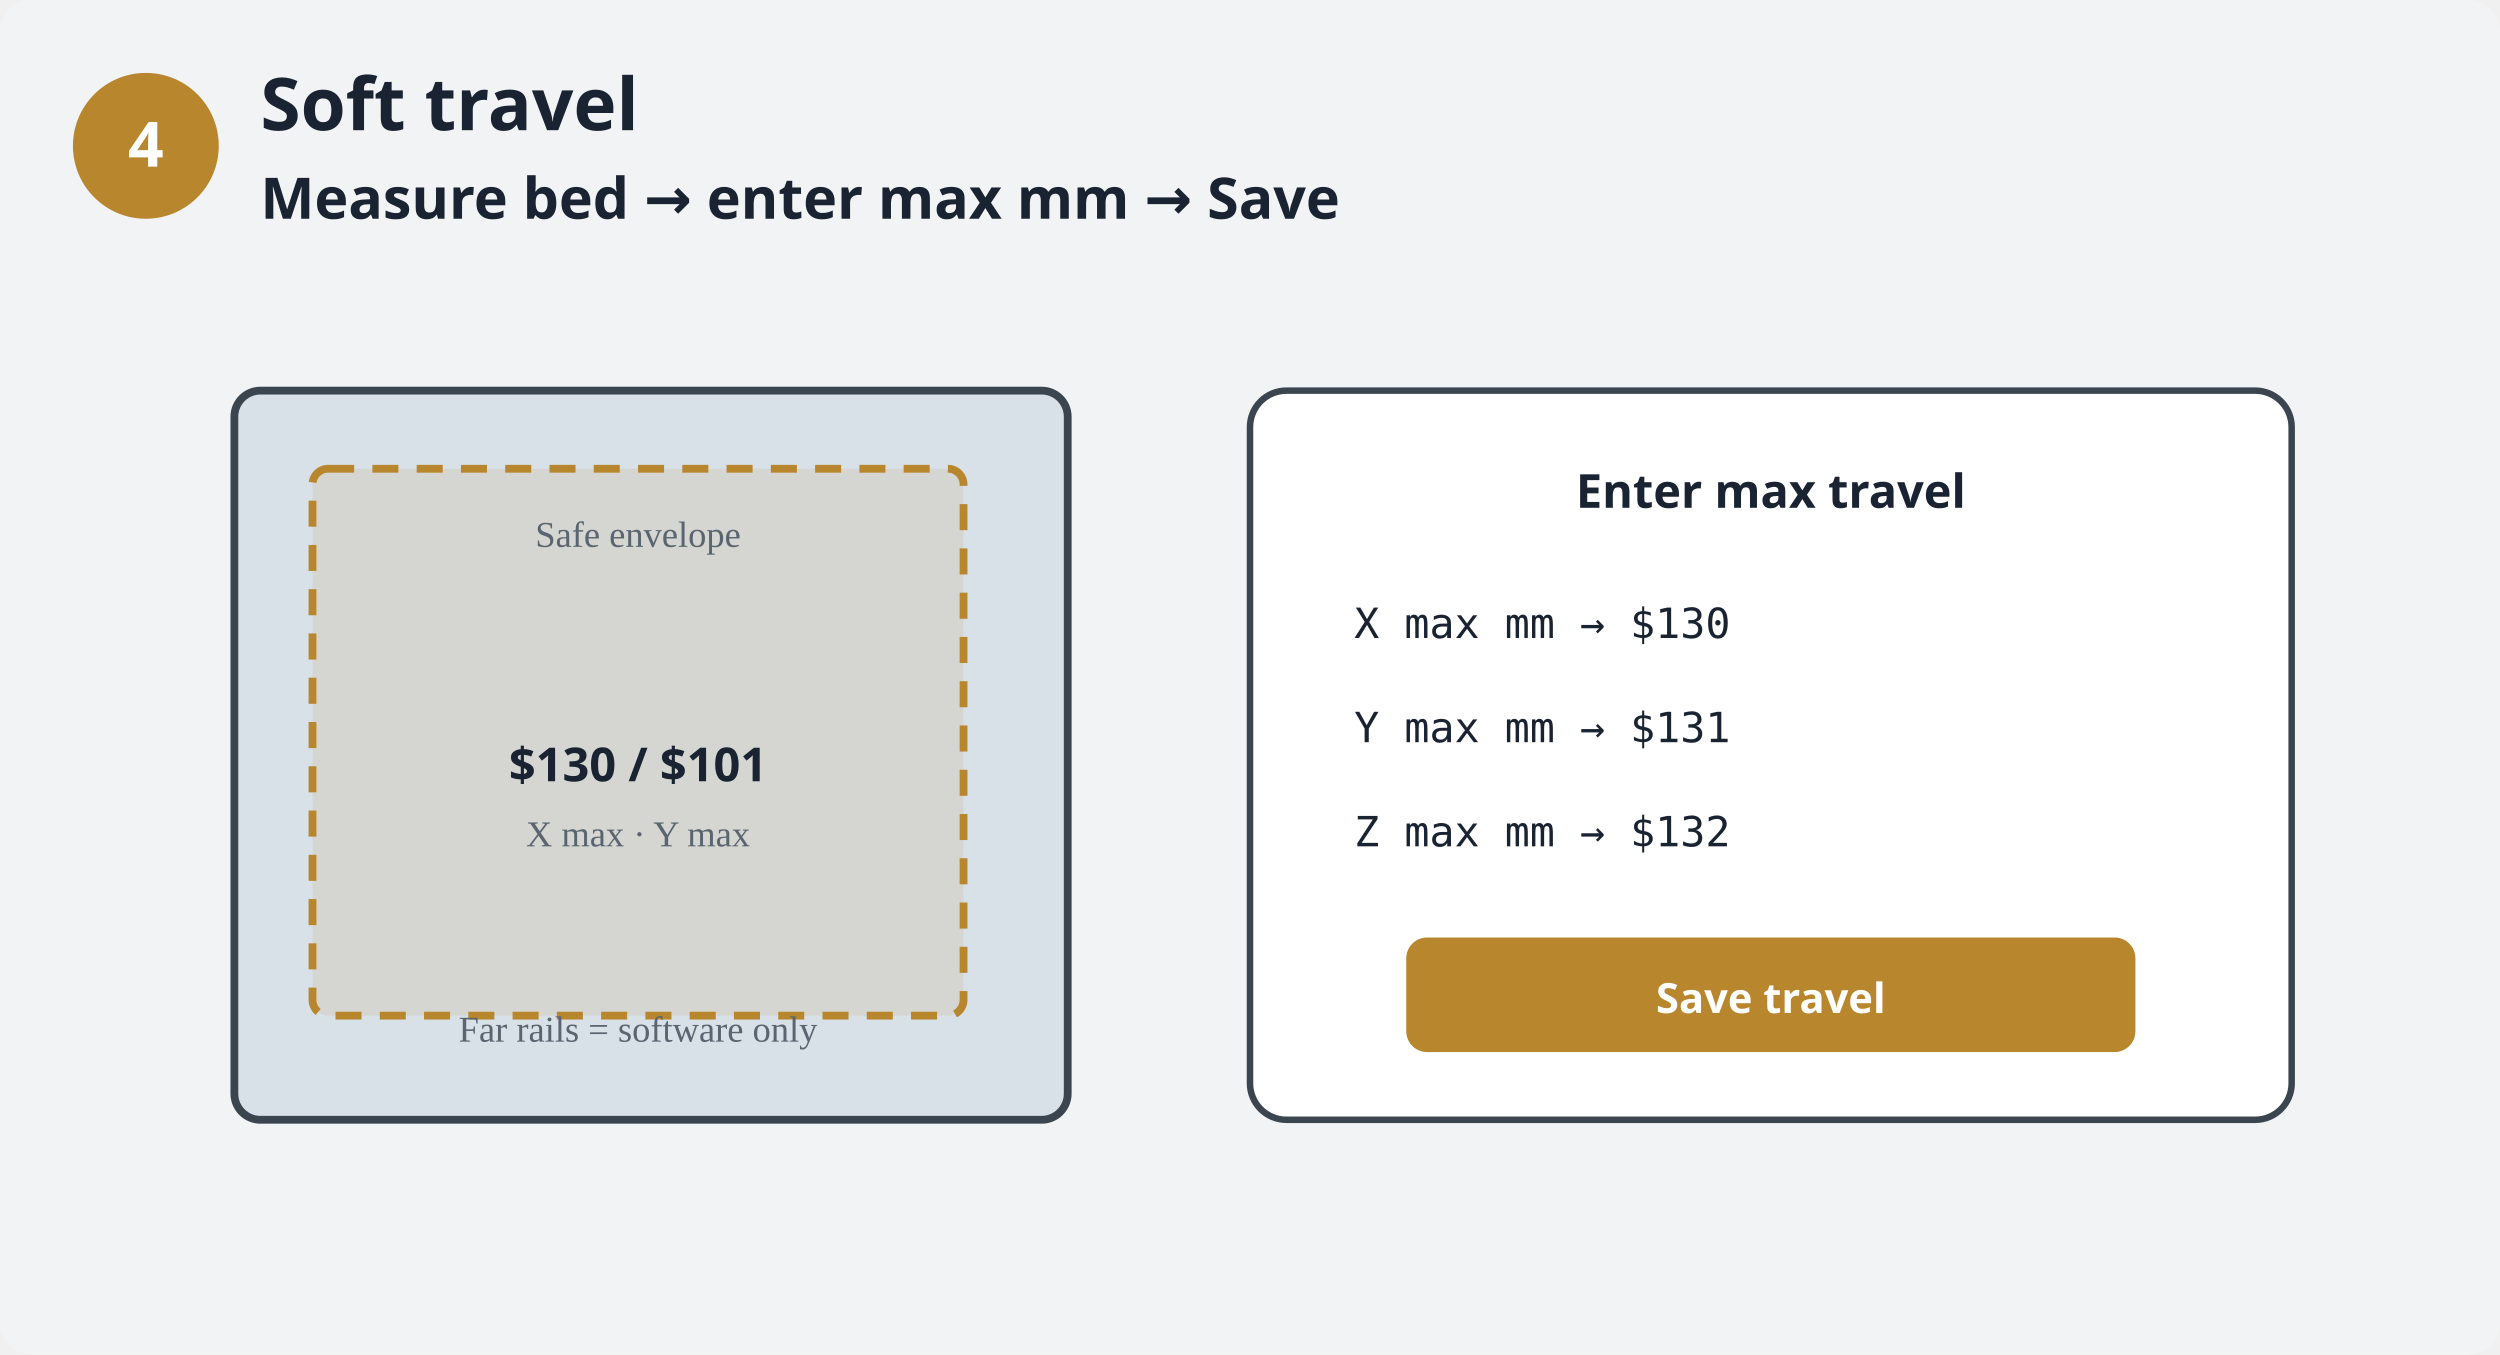
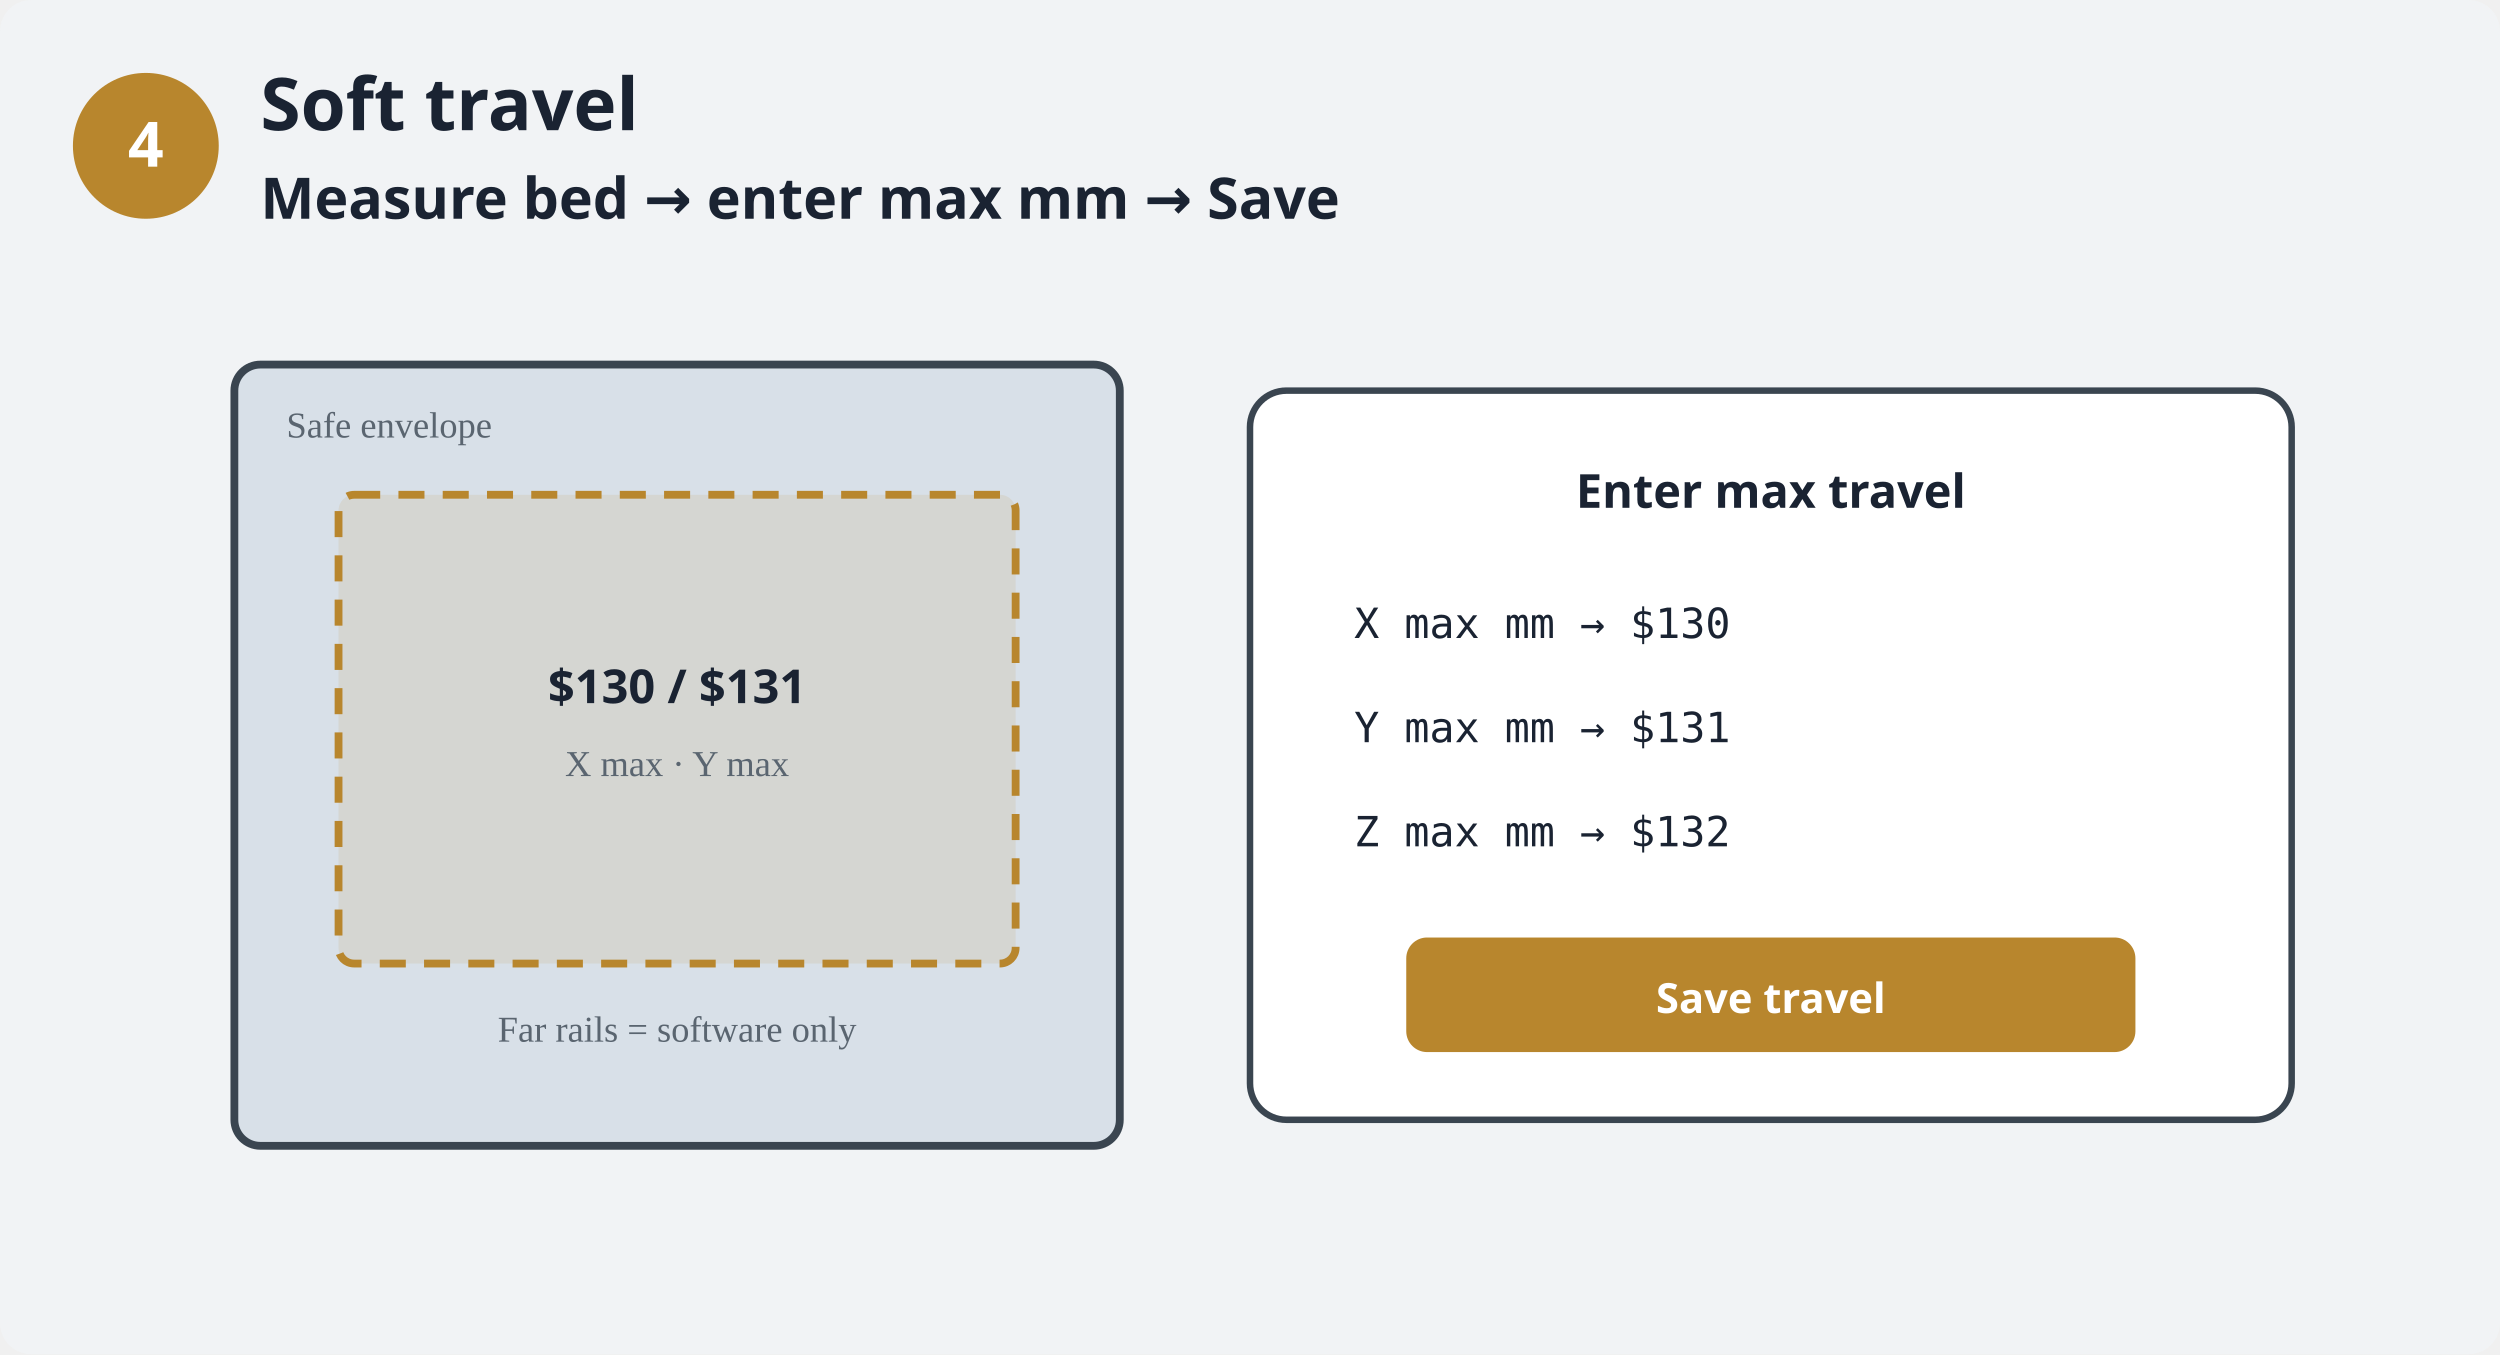
<svg xmlns="http://www.w3.org/2000/svg" viewBox="0 0 960 520" role="img" aria-labelledby="t d">
  <defs>
    <style>
      .bg { fill: #f1f3f5; }
      .bed { fill: #d8e0e8; stroke: #3a4550; stroke-width: 3; }
      .soft { fill: rgba(184, 134, 45, 0.12); stroke: #b8862d; stroke-width: 3; stroke-dasharray: 10 7; }
      .num { fill: #b8862d; }
      .card { fill: #ffffff; stroke: #3a4550; stroke-width: 2.5; }
      .lab { font-family: system-ui, "Segoe UI", sans-serif; fill: #1a2332; font-size: 18px; }
      .big { font-size: 28px; font-weight: 700; }
      .act { font-size: 22px; font-weight: 700; }
      .tiny { font-size: 14px; fill: #5a6570; }
      .w { fill: #ffffff; font-family: system-ui, "Segoe UI", sans-serif; font-weight: 700; }
      .btn { fill: #b8862d; }
      .mono { font-family: ui-monospace, SFMono-Regular, Menlo, monospace; fill: #1a2332; font-size: 16px; }
    </style>
  </defs>
  <rect class="bg" width="960" height="520" rx="12" />
  <circle class="num" cx="56" cy="56" r="28" />
  <text class="w" x="56" y="64" text-anchor="middle" font-size="24">4</text>
  <text class="lab big" x="100" y="50">Soft travel</text>
  <text class="lab act" x="100" y="84">Measure bed → enter max mm → Save</text>
-   <rect class="bed" x="90" y="150" width="320" height="280" rx="10" />
-   <rect class="soft" x="120" y="180" width="250" height="210" rx="6" />
-   <text class="tiny" x="245" y="210" text-anchor="middle">Safe envelope</text>
-   <text class="lab" x="245" y="300" text-anchor="middle" font-weight="700">$130 / $101</text>
-   <text class="tiny" x="245" y="325" text-anchor="middle">X max · Y max</text>
-   <text class="tiny" x="245" y="400" text-anchor="middle">Far rails = software only</text>
+   <rect class="bed" x="90" y="140" width="340" height="300" rx="10" />
+   <text class="tiny" x="110" y="168">Safe envelope</text>
+   <rect class="soft" x="130" y="190" width="260" height="180" rx="6" />
+   <text class="lab" x="260" y="270" text-anchor="middle" font-weight="700">$130 / $131</text>
+   <text class="tiny" x="260" y="298" text-anchor="middle">X max · Y max</text>
+   <text class="tiny" x="260" y="400" text-anchor="middle">Far rails = software only</text>
  <rect class="card" x="480" y="150" width="400" height="280" rx="14" />
  <text class="lab" x="680" y="195" text-anchor="middle" font-weight="700">Enter max travel</text>
  <text class="mono" x="520" y="245">X max mm  →  $130</text>
  <text class="mono" x="520" y="285">Y max mm  →  $131</text>
  <text class="mono" x="520" y="325">Z max mm  →  $132</text>
  <rect class="btn" x="540" y="360" width="280" height="44" rx="8" />
  <text class="w" x="680" y="389" text-anchor="middle" font-size="16">Save travel</text>
</svg>
